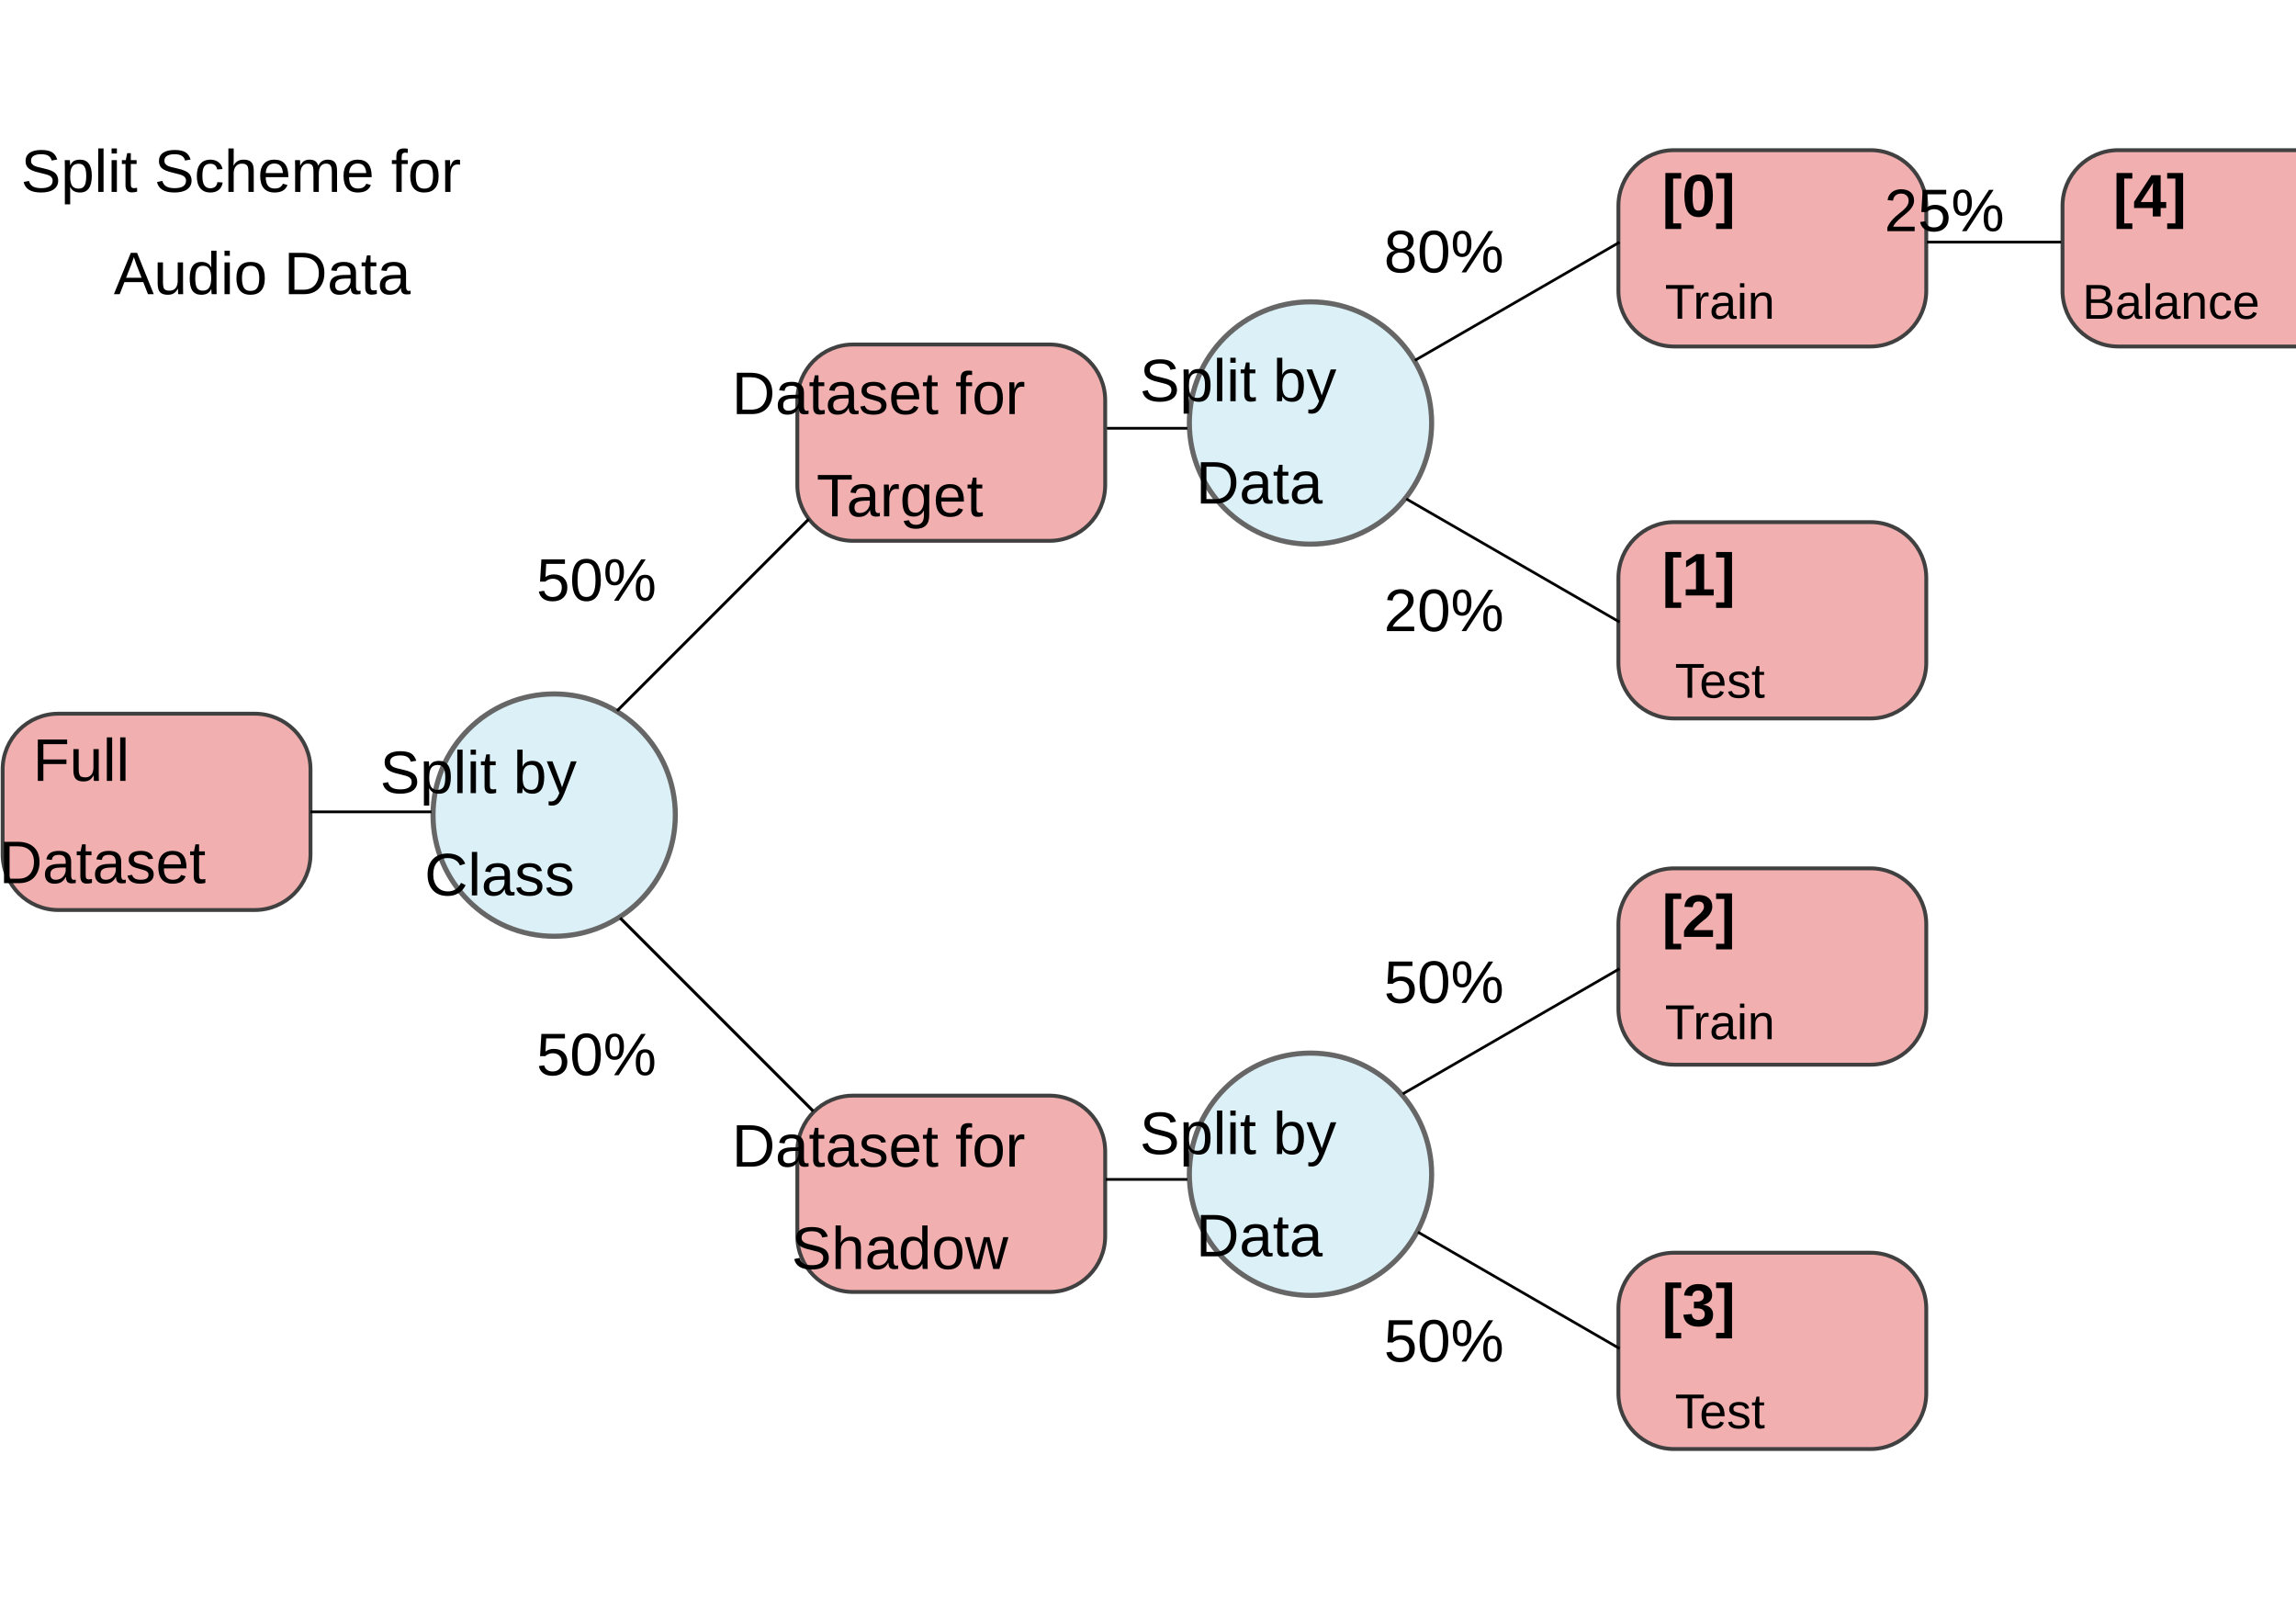
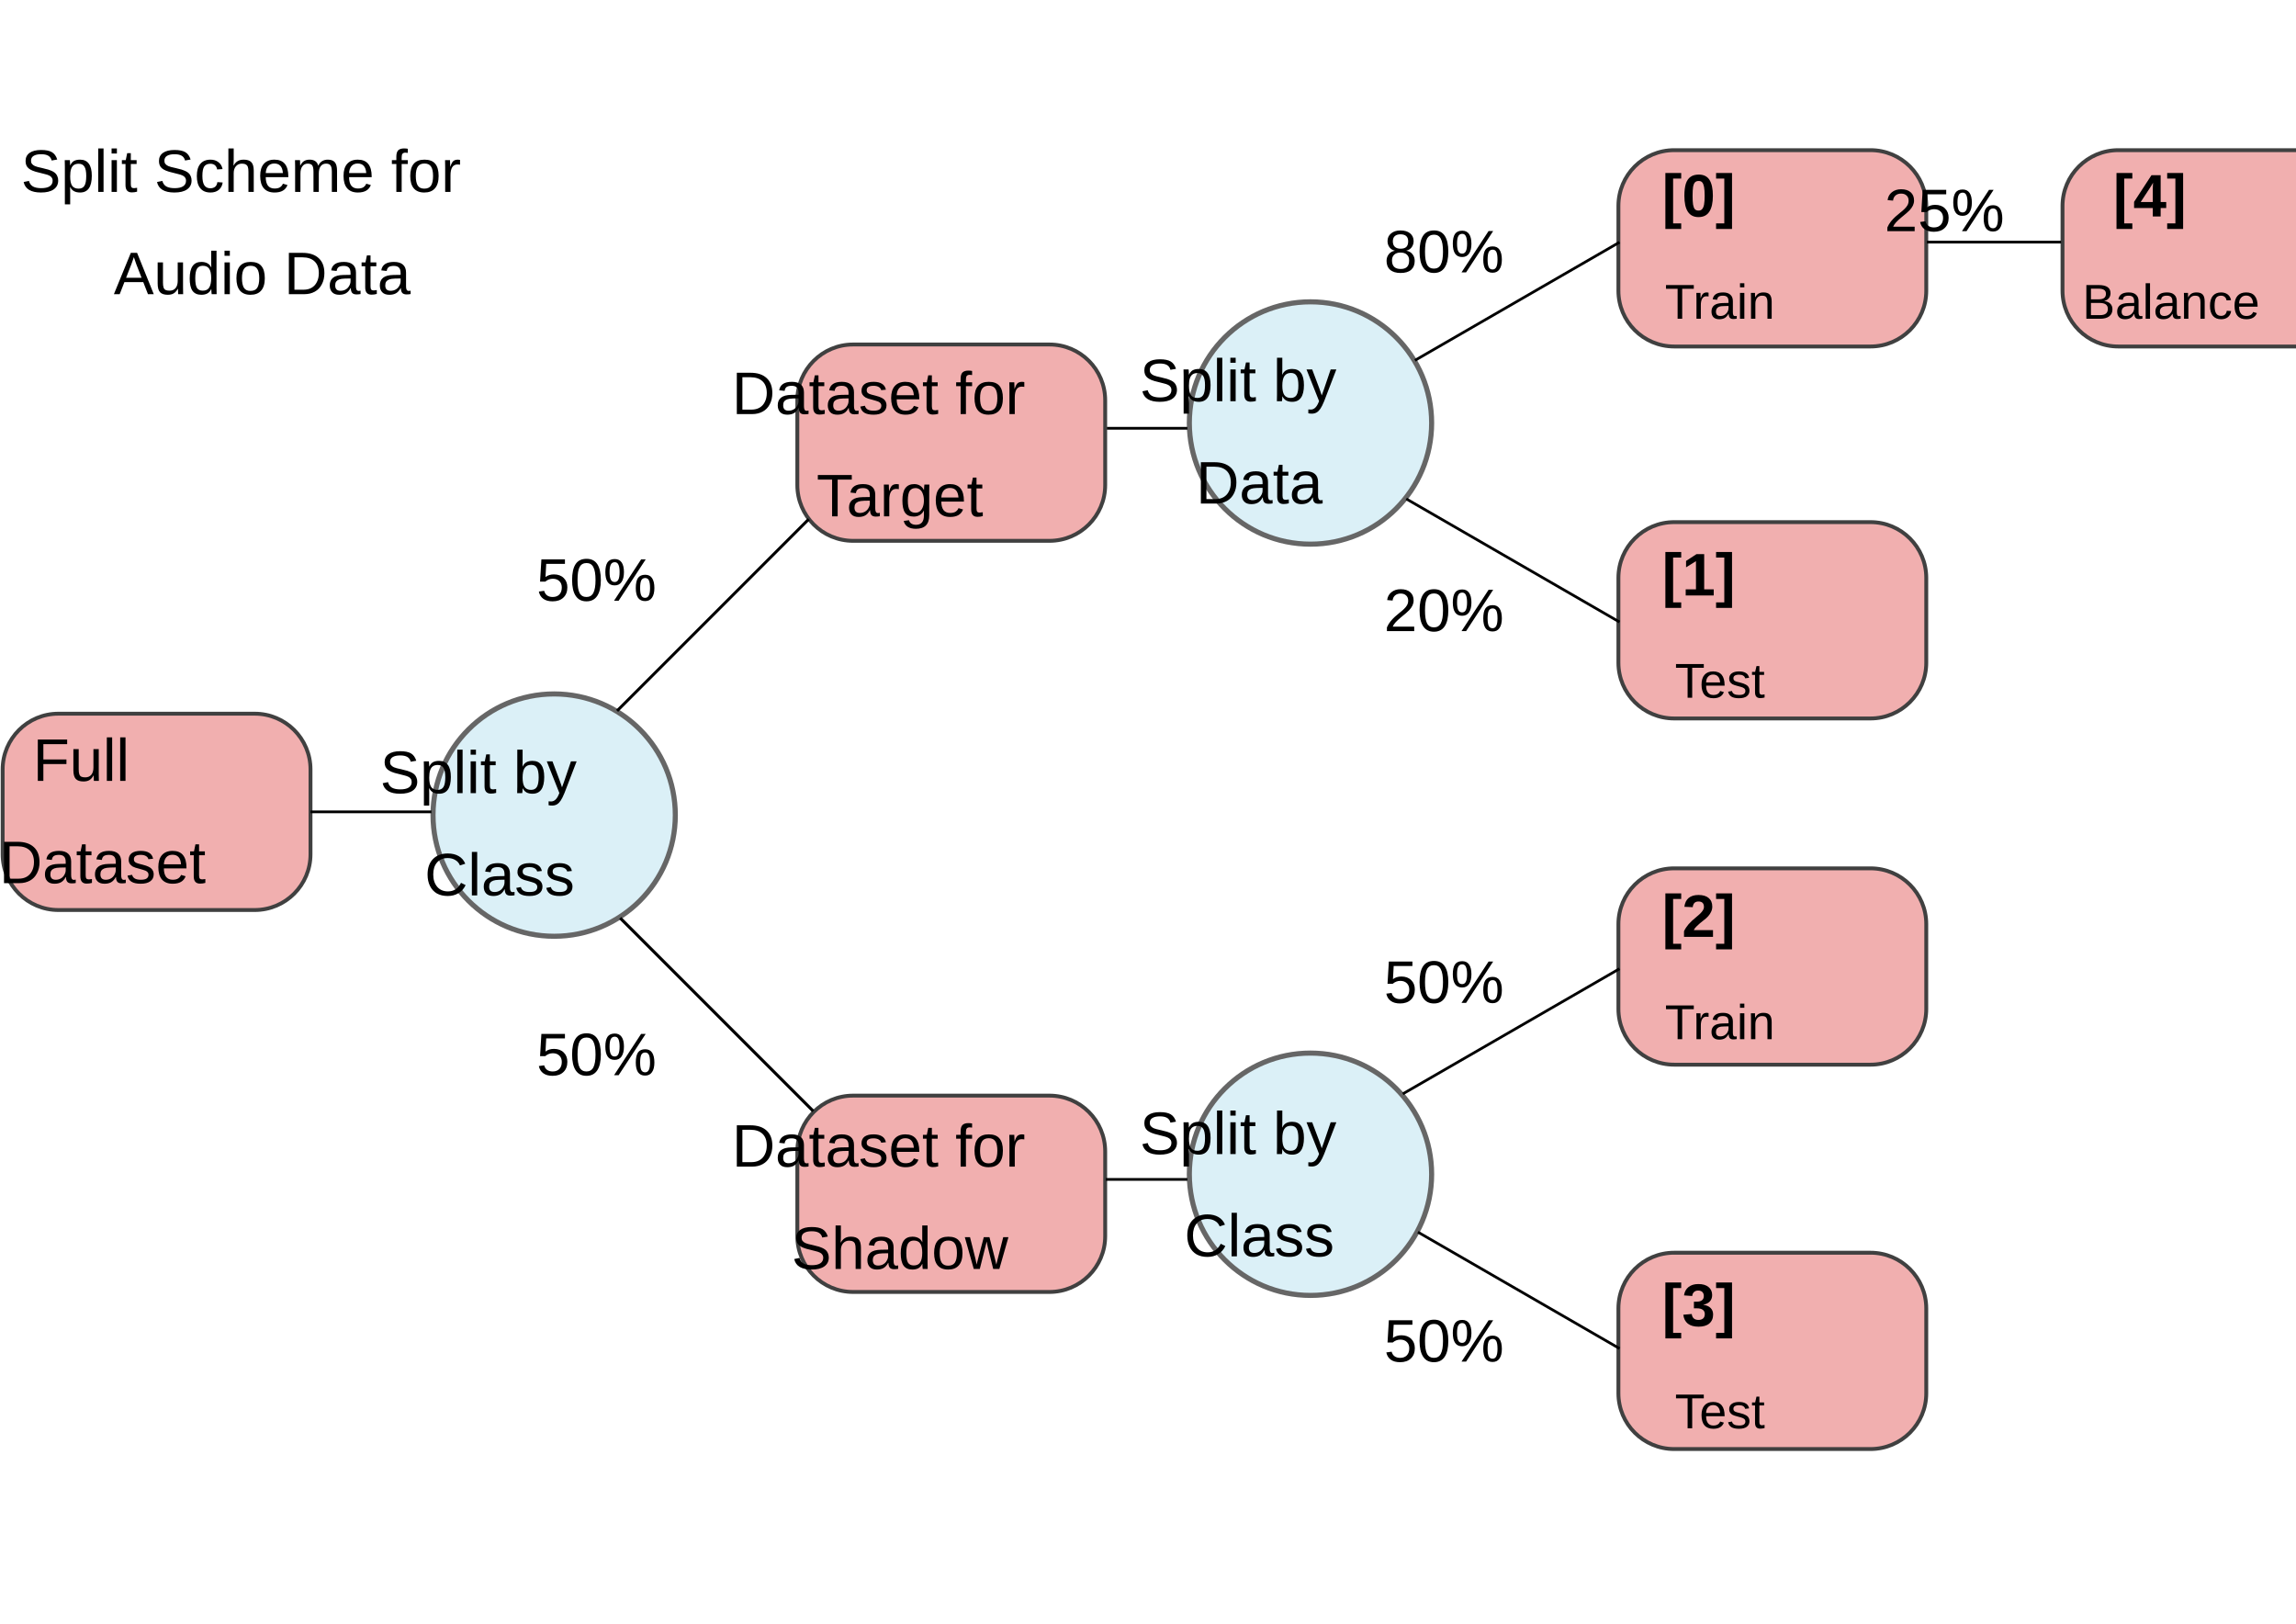
<svg xmlns="http://www.w3.org/2000/svg" width="297mm" height="210mm" viewBox="0 0 297 210" version="1.1" id="svg8">
  <defs id="defs2" />
  <g id="layer1" transform="translate(0,-87)">
    <rect style="opacity:0.75;fill:#d10000;fill-opacity:0.421;fill-rule:nonzero;stroke:#000000;stroke-width:0.5;stroke-linejoin:round;stroke-miterlimit:4;stroke-dasharray:none;stroke-dashoffset:0;stroke-opacity:1;paint-order:markers fill stroke" id="rect815" width="39.823" height="25.391" x="0.342" y="179.305" ry="7.216" />
    <path style="fill:none;stroke:#000000;stroke-width:0.353;stroke-linecap:butt;stroke-linejoin:miter;stroke-miterlimit:4;stroke-dasharray:none;stroke-opacity:1" d="M 40.166,192 H 55.809" id="path825" />
    <circle style="opacity:0.6;fill:#32a8d1;fill-opacity:0.29;fill-rule:nonzero;stroke:#000000;stroke-width:0.659;stroke-linejoin:round;stroke-miterlimit:4;stroke-dasharray:none;stroke-dashoffset:0;stroke-opacity:1;paint-order:markers fill stroke" id="path827" cx="71.685" cy="192.42" r="15.671" />
    <path id="path835" d="M 79.823,178.936 104.613,154.146" style="fill:none;stroke:#000000;stroke-width:0.377;stroke-linecap:butt;stroke-linejoin:miter;stroke-miterlimit:4;stroke-dasharray:none;stroke-opacity:1" />
    <path style="fill:none;stroke:#000000;stroke-width:0.391;stroke-linecap:butt;stroke-linejoin:miter;stroke-miterlimit:4;stroke-dasharray:none;stroke-opacity:1" d="m 80.225,205.733 24.97,24.97" id="path837" />
    <circle style="opacity:0.6;fill:#32a8d1;fill-opacity:0.29;fill-rule:nonzero;stroke:#000000;stroke-width:0.659;stroke-linejoin:round;stroke-miterlimit:4;stroke-dasharray:none;stroke-dashoffset:0;stroke-opacity:1;paint-order:markers fill stroke" id="circle864" cx="169.519" cy="238.87" r="15.671" />
    <path id="path866" d="m 181.464,228.473 28.029,-16.182" style="fill:none;stroke:#000000;stroke-width:0.353;stroke-linecap:butt;stroke-linejoin:miter;stroke-miterlimit:4;stroke-dasharray:none;stroke-opacity:1" />
    <path style="fill:none;stroke:#000000;stroke-width:0.353;stroke-linecap:butt;stroke-linejoin:miter;stroke-miterlimit:4;stroke-dasharray:none;stroke-opacity:1" d="m 183.417,246.355 26.083,15.059" id="path870" />
    <circle r="15.671" cy="141.707" cx="169.519" id="circle872" style="opacity:0.6;fill:#32a8d1;fill-opacity:0.29;fill-rule:nonzero;stroke:#000000;stroke-width:0.659;stroke-linejoin:round;stroke-miterlimit:4;stroke-dasharray:none;stroke-dashoffset:0;stroke-opacity:1;paint-order:markers fill stroke" />
    <path style="fill:none;stroke:#000000;stroke-width:0.353;stroke-linecap:butt;stroke-linejoin:miter;stroke-miterlimit:4;stroke-dasharray:none;stroke-opacity:1" d="m 183.031,133.607 26.467,-15.281" id="path874" />
    <path id="path876" d="m 181.905,151.52 27.589,15.929" style="fill:none;stroke:#000000;stroke-width:0.353;stroke-linecap:butt;stroke-linejoin:miter;stroke-miterlimit:4;stroke-dasharray:none;stroke-opacity:1" />
    <rect ry="7.216" y="249.019" x="209.35" height="25.391" width="39.823" id="rect880" style="opacity:0.75;fill:#d10000;fill-opacity:0.421;fill-rule:nonzero;stroke:#000000;stroke-width:0.5;stroke-linejoin:round;stroke-miterlimit:4;stroke-dasharray:none;stroke-dashoffset:0;stroke-opacity:1;paint-order:markers fill stroke" />
    <rect style="opacity:0.75;fill:#d10000;fill-opacity:0.421;fill-rule:nonzero;stroke:#000000;stroke-width:0.5;stroke-linejoin:round;stroke-miterlimit:4;stroke-dasharray:none;stroke-dashoffset:0;stroke-opacity:1;paint-order:markers fill stroke" id="rect882" width="39.823" height="25.391" x="209.35" y="199.307" ry="7.216" />
    <rect ry="7.216" y="154.529" x="209.35" height="25.391" width="39.823" id="rect884" style="opacity:0.75;fill:#d10000;fill-opacity:0.421;fill-rule:nonzero;stroke:#000000;stroke-width:0.5;stroke-linejoin:round;stroke-miterlimit:4;stroke-dasharray:none;stroke-dashoffset:0;stroke-opacity:1;paint-order:markers fill stroke" />
    <rect style="opacity:0.75;fill:#d10000;fill-opacity:0.421;fill-rule:nonzero;stroke:#000000;stroke-width:0.5;stroke-linejoin:round;stroke-miterlimit:4;stroke-dasharray:none;stroke-dashoffset:0;stroke-opacity:1;paint-order:markers fill stroke" id="rect886" width="39.823" height="25.391" x="209.35" y="106.421" ry="7.216" />
    <path id="path888" d="m 249.251,118.314 h 17.358" style="fill:none;stroke:#000000;stroke-width:0.353;stroke-linecap:butt;stroke-linejoin:miter;stroke-miterlimit:4;stroke-dasharray:none;stroke-opacity:1" />
    <rect ry="7.216" y="106.421" x="266.797" height="25.391" width="39.823" id="rect892" style="opacity:0.75;fill:#d10000;fill-opacity:0.421;fill-rule:nonzero;stroke:#000000;stroke-width:0.5;stroke-linejoin:round;stroke-miterlimit:4;stroke-dasharray:none;stroke-dashoffset:0;stroke-opacity:1;paint-order:markers fill stroke" />
    <rect ry="7.216" y="131.556" x="103.139" height="25.391" width="39.823" id="rect894" style="opacity:0.75;fill:#d10000;fill-opacity:0.421;fill-rule:nonzero;stroke:#000000;stroke-width:0.5;stroke-linejoin:round;stroke-miterlimit:4;stroke-dasharray:none;stroke-dashoffset:0;stroke-opacity:1;paint-order:markers fill stroke" />
    <path style="fill:none;stroke:#000000;stroke-width:0.353;stroke-linecap:butt;stroke-linejoin:miter;stroke-miterlimit:4;stroke-dasharray:none;stroke-opacity:1" d="m 143.182,142.391 h 10.414" id="path896" />
    <rect style="opacity:0.75;fill:#d10000;fill-opacity:0.421;fill-rule:nonzero;stroke:#000000;stroke-width:0.5;stroke-linejoin:round;stroke-miterlimit:4;stroke-dasharray:none;stroke-dashoffset:0;stroke-opacity:1;paint-order:markers fill stroke" id="rect834" width="39.823" height="25.391" x="103.139" y="228.702" ry="7.216" />
    <path id="path836" d="m 143.04,239.538 h 10.556" style="fill:none;stroke:#000000;stroke-width:0.353;stroke-linecap:butt;stroke-linejoin:miter;stroke-miterlimit:4;stroke-dasharray:none;stroke-opacity:1" />
    <text xml:space="preserve" style="font-style:normal;font-weight:normal;font-size:10.583px;line-height:1.25;font-family:sans-serif;letter-spacing:0px;word-spacing:0px;fill:#000000;fill-opacity:1;stroke:none;stroke-width:0.265" x="71.501" y="189.579" id="text835">
      <tspan id="tspan833" x="71.501" y="189.579" style="font-style:normal;font-variant:normal;font-weight:normal;font-stretch:normal;font-size:7.761px;font-family:Arial;-inkscape-font-specification:'Arial, Normal';font-variant-ligatures:normal;font-variant-caps:normal;font-variant-numeric:normal;font-feature-settings:normal;text-align:center;writing-mode:lr-tb;text-anchor:middle;stroke-width:0.265">Split by</tspan>
      <tspan x="71.501" y="202.808" style="font-style:normal;font-variant:normal;font-weight:normal;font-stretch:normal;font-size:7.761px;font-family:Arial;-inkscape-font-specification:'Arial, Normal';font-variant-ligatures:normal;font-variant-caps:normal;font-variant-numeric:normal;font-feature-settings:normal;text-align:center;writing-mode:lr-tb;text-anchor:middle;stroke-width:0.265" id="tspan837">Class</tspan>
    </text>
    <text id="text843" y="236.259" x="169.775" style="font-style:normal;font-weight:normal;font-size:10.583px;line-height:1.25;font-family:sans-serif;letter-spacing:0px;word-spacing:0px;fill:#000000;fill-opacity:1;stroke:none;stroke-width:0.265" xml:space="preserve">
      <tspan style="font-style:normal;font-variant:normal;font-weight:normal;font-stretch:normal;font-size:7.761px;font-family:Arial;-inkscape-font-specification:'Arial, Normal';font-variant-ligatures:normal;font-variant-caps:normal;font-variant-numeric:normal;font-feature-settings:normal;text-align:center;writing-mode:lr-tb;text-anchor:middle;stroke-width:0.265" y="236.259" x="169.775" id="tspan839">Split by</tspan>
-       <tspan id="tspan841" style="font-style:normal;font-variant:normal;font-weight:normal;font-stretch:normal;font-size:7.761px;font-family:Arial;-inkscape-font-specification:'Arial, Normal';font-variant-ligatures:normal;font-variant-caps:normal;font-variant-numeric:normal;font-feature-settings:normal;text-align:center;writing-mode:lr-tb;text-anchor:middle;stroke-width:0.265" y="249.488" x="169.775">Data</tspan>
+       <tspan id="tspan841" style="font-style:normal;font-variant:normal;font-weight:normal;font-stretch:normal;font-size:7.761px;font-family:Arial;-inkscape-font-specification:'Arial, Normal';font-variant-ligatures:normal;font-variant-caps:normal;font-variant-numeric:normal;font-feature-settings:normal;text-align:center;writing-mode:lr-tb;text-anchor:middle;stroke-width:0.265" y="249.488" x="169.775">Class</tspan>
    </text>
    <text xml:space="preserve" style="font-style:normal;font-weight:normal;font-size:10.583px;line-height:1.25;font-family:sans-serif;letter-spacing:0px;word-spacing:0px;fill:#000000;fill-opacity:1;stroke:none;stroke-width:0.265" x="169.775" y="138.893" id="text849">
      <tspan id="tspan845" x="169.775" y="138.893" style="font-style:normal;font-variant:normal;font-weight:normal;font-stretch:normal;font-size:7.761px;font-family:Arial;-inkscape-font-specification:'Arial, Normal';font-variant-ligatures:normal;font-variant-caps:normal;font-variant-numeric:normal;font-feature-settings:normal;text-align:center;writing-mode:lr-tb;text-anchor:middle;stroke-width:0.265">Split by</tspan>
      <tspan x="169.775" y="152.122" style="font-style:normal;font-variant:normal;font-weight:normal;font-stretch:normal;font-size:7.761px;font-family:Arial;-inkscape-font-specification:'Arial, Normal';font-variant-ligatures:normal;font-variant-caps:normal;font-variant-numeric:normal;font-feature-settings:normal;text-align:center;writing-mode:lr-tb;text-anchor:middle;stroke-width:0.265" id="tspan847">Data</tspan>
    </text>
    <text id="text855" y="187.992" x="20.134" style="font-style:normal;font-weight:normal;font-size:10.583px;line-height:1.25;font-family:sans-serif;letter-spacing:0px;word-spacing:0px;fill:#000000;fill-opacity:1;stroke:none;stroke-width:0.265" xml:space="preserve">
      <tspan style="font-style:normal;font-variant:normal;font-weight:normal;font-stretch:normal;font-size:7.761px;font-family:Arial;-inkscape-font-specification:'Arial, Normal';font-variant-ligatures:normal;font-variant-caps:normal;font-variant-numeric:normal;font-feature-settings:normal;text-align:center;writing-mode:lr-tb;text-anchor:middle;stroke-width:0.265" y="187.992" x="20.134" id="tspan859">Full</tspan>
      <tspan style="font-style:normal;font-variant:normal;font-weight:normal;font-stretch:normal;font-size:7.761px;font-family:Arial;-inkscape-font-specification:'Arial, Normal';font-variant-ligatures:normal;font-variant-caps:normal;font-variant-numeric:normal;font-feature-settings:normal;text-align:center;writing-mode:lr-tb;text-anchor:middle;stroke-width:0.265" y="201.221" x="20.134" id="tspan863">Dataset</tspan>
    </text>
    <text xml:space="preserve" style="font-style:normal;font-weight:normal;font-size:10.583px;line-height:1.25;font-family:sans-serif;letter-spacing:0px;word-spacing:0px;fill:#000000;fill-opacity:1;stroke:none;stroke-width:0.265" x="123.284" y="140.556" id="text869">
      <tspan x="123.284" y="140.556" style="font-style:normal;font-variant:normal;font-weight:normal;font-stretch:normal;font-size:7.761px;font-family:Arial;-inkscape-font-specification:'Arial, Normal';font-variant-ligatures:normal;font-variant-caps:normal;font-variant-numeric:normal;font-feature-settings:normal;text-align:center;writing-mode:lr-tb;text-anchor:middle;stroke-width:0.265" id="tspan873">Dataset for</tspan>
      <tspan x="123.284" y="153.785" style="font-style:normal;font-variant:normal;font-weight:normal;font-stretch:normal;font-size:7.761px;font-family:Arial;-inkscape-font-specification:'Arial, Normal';font-variant-ligatures:normal;font-variant-caps:normal;font-variant-numeric:normal;font-feature-settings:normal;text-align:center;writing-mode:lr-tb;text-anchor:middle;stroke-width:0.265" id="tspan887">Target</tspan>
    </text>
    <text id="text883" y="237.885" x="123.284" style="font-style:normal;font-weight:normal;font-size:10.583px;line-height:1.25;font-family:sans-serif;letter-spacing:0px;word-spacing:0px;fill:#000000;fill-opacity:1;stroke:none;stroke-width:0.265" xml:space="preserve">
      <tspan id="tspan881" style="font-style:normal;font-variant:normal;font-weight:normal;font-stretch:normal;font-size:7.761px;font-family:Arial;-inkscape-font-specification:'Arial, Normal';font-variant-ligatures:normal;font-variant-caps:normal;font-variant-numeric:normal;font-feature-settings:normal;text-align:center;writing-mode:lr-tb;text-anchor:middle;stroke-width:0.265" y="237.885" x="123.284">Dataset for</tspan>
      <tspan style="font-style:normal;font-variant:normal;font-weight:normal;font-stretch:normal;font-size:7.761px;font-family:Arial;-inkscape-font-specification:'Arial, Normal';font-variant-ligatures:normal;font-variant-caps:normal;font-variant-numeric:normal;font-feature-settings:normal;text-align:center;writing-mode:lr-tb;text-anchor:middle;stroke-width:0.265" y="251.114" x="123.284" id="tspan891">Shadow</tspan>
    </text>
    <text id="text897" y="164.696" x="84.036" style="font-style:normal;font-weight:normal;font-size:10.583px;line-height:1.25;font-family:sans-serif;letter-spacing:0px;word-spacing:0px;fill:#000000;fill-opacity:1;stroke:none;stroke-width:0.265" xml:space="preserve">
      <tspan id="tspan895" style="font-style:normal;font-variant:normal;font-weight:normal;font-stretch:normal;font-size:7.761px;font-family:Arial;-inkscape-font-specification:'Arial, Normal';font-variant-ligatures:normal;font-variant-caps:normal;font-variant-numeric:normal;font-feature-settings:normal;text-align:center;writing-mode:lr-tb;text-anchor:middle;stroke-width:0.265" y="164.696" x="84.036">50%</tspan>
    </text>
    <text xml:space="preserve" style="font-style:normal;font-weight:normal;font-size:10.583px;line-height:1.25;font-family:sans-serif;letter-spacing:0px;word-spacing:0px;fill:#000000;fill-opacity:1;stroke:none;stroke-width:0.265" x="84.036" y="226.061" id="text903">
      <tspan x="84.036" y="226.061" style="font-style:normal;font-variant:normal;font-weight:normal;font-stretch:normal;font-size:7.761px;font-family:Arial;-inkscape-font-specification:'Arial, Normal';font-variant-ligatures:normal;font-variant-caps:normal;font-variant-numeric:normal;font-feature-settings:normal;text-align:center;writing-mode:lr-tb;text-anchor:middle;stroke-width:0.265" id="tspan901">50%</tspan>
    </text>
    <text id="text907" y="216.707" x="193.664" style="font-style:normal;font-weight:normal;font-size:10.583px;line-height:1.25;font-family:sans-serif;letter-spacing:0px;word-spacing:0px;fill:#000000;fill-opacity:1;stroke:none;stroke-width:0.265" xml:space="preserve">
      <tspan id="tspan905" style="font-style:normal;font-variant:normal;font-weight:normal;font-stretch:normal;font-size:7.761px;font-family:Arial;-inkscape-font-specification:'Arial, Normal';font-variant-ligatures:normal;font-variant-caps:normal;font-variant-numeric:normal;font-feature-settings:normal;text-align:center;writing-mode:lr-tb;text-anchor:middle;stroke-width:0.265" y="216.707" x="193.664">50%</tspan>
    </text>
    <text xml:space="preserve" style="font-style:normal;font-weight:normal;font-size:10.583px;line-height:1.25;font-family:sans-serif;letter-spacing:0px;word-spacing:0px;fill:#000000;fill-opacity:1;stroke:none;stroke-width:0.265" x="193.664" y="263.105" id="text911">
      <tspan x="193.664" y="263.105" style="font-style:normal;font-variant:normal;font-weight:normal;font-stretch:normal;font-size:7.761px;font-family:Arial;-inkscape-font-specification:'Arial, Normal';font-variant-ligatures:normal;font-variant-caps:normal;font-variant-numeric:normal;font-feature-settings:normal;text-align:center;writing-mode:lr-tb;text-anchor:middle;stroke-width:0.265" id="tspan909">50%</tspan>
    </text>
    <text xml:space="preserve" style="font-style:normal;font-weight:normal;font-size:10.583px;line-height:1.25;font-family:sans-serif;letter-spacing:0px;word-spacing:0px;fill:#000000;fill-opacity:1;stroke:none;stroke-width:0.265" x="193.664" y="122.227" id="text915">
      <tspan x="193.664" y="122.227" style="font-style:normal;font-variant:normal;font-weight:normal;font-stretch:normal;font-size:7.761px;font-family:Arial;-inkscape-font-specification:'Arial, Normal';font-variant-ligatures:normal;font-variant-caps:normal;font-variant-numeric:normal;font-feature-settings:normal;text-align:center;writing-mode:lr-tb;text-anchor:middle;stroke-width:0.265" id="tspan913">80%</tspan>
    </text>
    <text id="text919" y="168.625" x="193.664" style="font-style:normal;font-weight:normal;font-size:10.583px;line-height:1.25;font-family:sans-serif;letter-spacing:0px;word-spacing:0px;fill:#000000;fill-opacity:1;stroke:none;stroke-width:0.265" xml:space="preserve">
      <tspan id="tspan917" style="font-style:normal;font-variant:normal;font-weight:normal;font-stretch:normal;font-size:7.761px;font-family:Arial;-inkscape-font-specification:'Arial, Normal';font-variant-ligatures:normal;font-variant-caps:normal;font-variant-numeric:normal;font-feature-settings:normal;text-align:center;writing-mode:lr-tb;text-anchor:middle;stroke-width:0.265" y="168.625" x="193.664">20%</tspan>
    </text>
    <text xml:space="preserve" style="font-style:normal;font-weight:normal;font-size:10.583px;line-height:1.25;font-family:sans-serif;letter-spacing:0px;word-spacing:0px;fill:#000000;fill-opacity:1;stroke:none;stroke-width:0.265" x="229.363" y="208.17" id="text925">
      <tspan id="tspan923" x="229.363" y="208.17" style="font-style:normal;font-variant:normal;font-weight:bold;font-stretch:normal;font-size:7.761px;font-family:Arial;-inkscape-font-specification:'Arial, Normal';font-variant-ligatures:normal;font-variant-caps:normal;font-variant-numeric:normal;font-feature-settings:normal;text-align:center;writing-mode:lr-tb;text-anchor:middle;stroke-width:0.265">[2]</tspan>
      <tspan x="229.363" y="221.399" style="font-style:normal;font-variant:normal;font-weight:normal;font-stretch:normal;font-size:6.35px;font-family:Arial;-inkscape-font-specification:'Arial, Normal';font-variant-ligatures:normal;font-variant-caps:normal;font-variant-numeric:normal;font-feature-settings:normal;text-align:center;writing-mode:lr;text-anchor:middle;stroke-width:0.265" id="tspan929">Train</tspan>
    </text>
    <text id="text939" y="258.496" x="229.363" style="font-style:normal;font-weight:normal;font-size:10.583px;line-height:1.25;font-family:sans-serif;letter-spacing:0px;word-spacing:0px;fill:#000000;fill-opacity:1;stroke:none;stroke-width:0.265" xml:space="preserve">
      <tspan style="font-style:normal;font-variant:normal;font-weight:bold;font-stretch:normal;font-size:7.761px;font-family:Arial;-inkscape-font-specification:'Arial, Normal';font-variant-ligatures:normal;font-variant-caps:normal;font-variant-numeric:normal;font-feature-settings:normal;text-align:center;writing-mode:lr-tb;text-anchor:middle;stroke-width:0.265" y="258.496" x="229.363" id="tspan935">[3]</tspan>
      <tspan id="tspan937" style="font-style:normal;font-variant:normal;font-weight:normal;font-stretch:normal;font-size:6.35px;font-family:Arial;-inkscape-font-specification:'Arial, Normal';font-variant-ligatures:normal;font-variant-caps:normal;font-variant-numeric:normal;font-feature-settings:normal;text-align:center;writing-mode:lr;text-anchor:middle;stroke-width:0.265" y="271.726" x="229.363">Test</tspan>
    </text>
    <text id="text945" y="114.999" x="229.363" style="font-style:normal;font-weight:normal;font-size:10.583px;line-height:1.25;font-family:sans-serif;letter-spacing:0px;word-spacing:0px;fill:#000000;fill-opacity:1;stroke:none;stroke-width:0.265" xml:space="preserve">
      <tspan style="font-style:normal;font-variant:normal;font-weight:bold;font-stretch:normal;font-size:7.761px;font-family:Arial;-inkscape-font-specification:'Arial, Normal';font-variant-ligatures:normal;font-variant-caps:normal;font-variant-numeric:normal;font-feature-settings:normal;text-align:center;writing-mode:lr-tb;text-anchor:middle;stroke-width:0.265" y="114.999" x="229.363" id="tspan941">[0]</tspan>
      <tspan id="tspan943" style="font-style:normal;font-variant:normal;font-weight:normal;font-stretch:normal;font-size:6.35px;font-family:Arial;-inkscape-font-specification:'Arial, Normal';font-variant-ligatures:normal;font-variant-caps:normal;font-variant-numeric:normal;font-feature-settings:normal;text-align:center;writing-mode:lr;text-anchor:middle;stroke-width:0.265" y="128.229" x="229.363">Train</tspan>
    </text>
    <text xml:space="preserve" style="font-style:normal;font-weight:normal;font-size:10.583px;line-height:1.25;font-family:sans-serif;letter-spacing:0px;word-spacing:0px;fill:#000000;fill-opacity:1;stroke:none;stroke-width:0.265" x="229.363" y="164.017" id="text951">
      <tspan id="tspan947" x="229.363" y="164.017" style="font-style:normal;font-variant:normal;font-weight:bold;font-stretch:normal;font-size:7.761px;font-family:Arial;-inkscape-font-specification:'Arial, Normal';font-variant-ligatures:normal;font-variant-caps:normal;font-variant-numeric:normal;font-feature-settings:normal;text-align:center;writing-mode:lr-tb;text-anchor:middle;stroke-width:0.265">[1]</tspan>
      <tspan x="229.363" y="177.246" style="font-style:normal;font-variant:normal;font-weight:normal;font-stretch:normal;font-size:6.35px;font-family:Arial;-inkscape-font-specification:'Arial, Normal';font-variant-ligatures:normal;font-variant-caps:normal;font-variant-numeric:normal;font-feature-settings:normal;text-align:center;writing-mode:lr;text-anchor:middle;stroke-width:0.265" id="tspan949">Test</tspan>
    </text>
    <text id="text957" y="114.999" x="287.719" style="font-style:normal;font-weight:normal;font-size:10.583px;line-height:1.25;font-family:sans-serif;letter-spacing:0px;word-spacing:0px;fill:#000000;fill-opacity:1;stroke:none;stroke-width:0.265" xml:space="preserve">
      <tspan style="font-style:normal;font-variant:normal;font-weight:bold;font-stretch:normal;font-size:7.761px;font-family:Arial;-inkscape-font-specification:'Arial, Normal';font-variant-ligatures:normal;font-variant-caps:normal;font-variant-numeric:normal;font-feature-settings:normal;text-align:center;writing-mode:lr-tb;text-anchor:middle;stroke-width:0.265" y="114.999" x="287.719" id="tspan953">[4]</tspan>
      <tspan id="tspan955" style="font-style:normal;font-variant:normal;font-weight:normal;font-stretch:normal;font-size:6.35px;font-family:Arial;-inkscape-font-specification:'Arial, Normal';font-variant-ligatures:normal;font-variant-caps:normal;font-variant-numeric:normal;font-feature-settings:normal;text-align:center;writing-mode:lr;text-anchor:middle;stroke-width:0.265" y="128.229" x="287.719">Balance</tspan>
    </text>
    <text id="text961" y="116.895" x="258.397" style="font-style:normal;font-weight:normal;font-size:10.583px;line-height:1.25;font-family:sans-serif;letter-spacing:0px;word-spacing:0px;fill:#000000;fill-opacity:1;stroke:none;stroke-width:0.265" xml:space="preserve">
      <tspan id="tspan959" style="font-style:normal;font-variant:normal;font-weight:normal;font-stretch:normal;font-size:7.761px;font-family:Arial;-inkscape-font-specification:'Arial, Normal';font-variant-ligatures:normal;font-variant-caps:normal;font-variant-numeric:normal;font-feature-settings:normal;text-align:center;writing-mode:lr-tb;text-anchor:middle;stroke-width:0.265" y="116.895" x="258.397">25%</tspan>
    </text>
    <text xml:space="preserve" style="font-style:normal;font-weight:normal;font-size:10.583px;line-height:1.25;font-family:sans-serif;letter-spacing:0px;word-spacing:0px;fill:#000000;fill-opacity:1;stroke:none;stroke-width:0.265" x="8.467" y="97.24" id="text965">
      <tspan id="tspan963" x="8.467" y="106.603" style="stroke-width:0.265" />
    </text>
    <text id="text979" y="97.958" x="-92.087" style="font-style:normal;font-weight:normal;font-size:10.583px;line-height:1.25;font-family:sans-serif;letter-spacing:0px;word-spacing:0px;fill:#000000;fill-opacity:1;stroke:none;stroke-width:0.265" xml:space="preserve">
      <tspan id="tspan977" style="font-style:normal;font-variant:normal;font-weight:normal;font-stretch:normal;font-size:7.761px;font-family:Arial;-inkscape-font-specification:'Arial, Normal';font-variant-ligatures:normal;font-variant-caps:normal;font-variant-numeric:normal;font-feature-settings:normal;text-align:start;writing-mode:lr-tb;text-anchor:start;stroke-width:0.265" y="97.958" x="-92.087">Model        Train      Test</tspan>
      <tspan style="font-style:normal;font-variant:normal;font-weight:normal;font-stretch:normal;font-size:7.761px;font-family:Arial;-inkscape-font-specification:'Arial, Normal';font-variant-ligatures:normal;font-variant-caps:normal;font-variant-numeric:normal;font-feature-settings:normal;text-align:start;writing-mode:lr-tb;text-anchor:start;stroke-width:0.265" y="111.187" x="-92.087" id="tspan987">Target          [0]         [1]</tspan>
      <tspan style="font-style:normal;font-variant:normal;font-weight:normal;font-stretch:normal;font-size:7.761px;font-family:Arial;-inkscape-font-specification:'Arial, Normal';font-variant-ligatures:normal;font-variant-caps:normal;font-variant-numeric:normal;font-feature-settings:normal;text-align:start;writing-mode:lr-tb;text-anchor:start;stroke-width:0.265" y="124.416" x="-92.087" id="tspan983">Shadow       [2]         [3]</tspan>
      <tspan style="font-style:normal;font-variant:normal;font-weight:normal;font-stretch:normal;font-size:7.761px;font-family:Arial;-inkscape-font-specification:'Arial, Normal';font-variant-ligatures:normal;font-variant-caps:normal;font-variant-numeric:normal;font-feature-settings:normal;text-align:start;writing-mode:lr-tb;text-anchor:start;stroke-width:0.265" y="137.645" x="-92.087" id="tspan908">Attack       [2]+[3]   [1]+[4]</tspan>
    </text>
    <path id="path989" d="M -94.243,101.777 H -4.251" style="fill:none;stroke:#000000;stroke-width:0.353;stroke-linecap:butt;stroke-linejoin:miter;stroke-miterlimit:4;stroke-dasharray:none;stroke-opacity:1" />
    <text xml:space="preserve" style="font-style:normal;font-weight:normal;font-size:10.583px;line-height:1.25;font-family:sans-serif;letter-spacing:0px;word-spacing:0px;fill:#000000;fill-opacity:1;stroke:none;stroke-width:0.265" x="40.799" y="111.821" id="text900">
      <tspan x="40.799" y="111.821" style="font-style:normal;font-variant:normal;font-weight:normal;font-stretch:normal;font-size:7.761px;font-family:Arial;-inkscape-font-specification:'Arial, Normal';font-variant-ligatures:normal;font-variant-caps:normal;font-variant-numeric:normal;font-feature-settings:normal;text-align:center;writing-mode:lr-tb;text-anchor:middle;stroke-width:0.265" id="tspan911">Split Scheme for</tspan>
      <tspan x="40.799" y="125.05" style="font-style:normal;font-variant:normal;font-weight:normal;font-stretch:normal;font-size:7.761px;font-family:Arial;-inkscape-font-specification:'Arial, Normal';font-variant-ligatures:normal;font-variant-caps:normal;font-variant-numeric:normal;font-feature-settings:normal;text-align:center;writing-mode:lr-tb;text-anchor:middle;stroke-width:0.265" id="tspan916">Audio Data</tspan>
    </text>
-     <rect style="opacity:0.75;fill:#d10000;fill-opacity:0.421;fill-rule:nonzero;stroke:#000000;stroke-width:0.5;stroke-linejoin:round;stroke-miterlimit:4;stroke-dasharray:none;stroke-dashoffset:0;stroke-opacity:1;paint-order:markers fill stroke" id="rect891" width="39.823" height="25.391" x="208.588" y="298.508" ry="7.216" />
-     <text xml:space="preserve" style="font-style:normal;font-weight:normal;font-size:10.583px;line-height:1.25;font-family:sans-serif;letter-spacing:0px;word-spacing:0px;fill:#000000;fill-opacity:1;stroke:none;stroke-width:0.265" x="228.981" y="307.328" id="text898">
-       <tspan id="tspan893" x="228.981" y="307.328" style="font-style:normal;font-variant:normal;font-weight:bold;font-stretch:normal;font-size:7.761px;font-family:Arial;-inkscape-font-specification:'Arial, Normal';font-variant-ligatures:normal;font-variant-caps:normal;font-variant-numeric:normal;font-feature-settings:normal;text-align:center;writing-mode:lr-tb;text-anchor:middle;stroke-width:0.265">[5]</tspan>
-       <tspan x="228.981" y="320.557" style="font-style:normal;font-variant:normal;font-weight:normal;font-stretch:normal;font-size:6.35px;font-family:Arial;-inkscape-font-specification:'Arial, Normal';font-variant-ligatures:normal;font-variant-caps:normal;font-variant-numeric:normal;font-feature-settings:normal;text-align:center;writing-mode:lr-tb;text-anchor:middle;stroke-width:0.265" id="tspan896">Class Test</tspan>
+     <rect style="opacity:0.75;fill:#d10000;fill-opacity:0.421;fill-rule:nonzero;stroke:#000000;stroke-width:0.5;stroke-linejoin:round;stroke-miterlimit:4;stroke-dasharray:none;stroke-dashoffset:0;stroke-opacity:1;paint-order:markers fill stroke" id="rect891" width="39.823" height="25.391" x="208.588" y="300.096" ry="7.216" />
+     <text xml:space="preserve" style="font-style:normal;font-weight:normal;font-size:10.583px;line-height:1.25;font-family:sans-serif;letter-spacing:0px;word-spacing:0px;fill:#000000;fill-opacity:1;stroke:none;stroke-width:0.265" x="228.981" y="308.916" id="text898">
+       <tspan id="tspan893" x="228.981" y="308.916" style="font-style:normal;font-variant:normal;font-weight:bold;font-stretch:normal;font-size:7.761px;font-family:Arial;-inkscape-font-specification:'Arial, Normal';font-variant-ligatures:normal;font-variant-caps:normal;font-variant-numeric:normal;font-feature-settings:normal;text-align:center;writing-mode:lr-tb;text-anchor:middle;stroke-width:0.265">[5]</tspan>
+       <tspan x="228.981" y="322.145" style="font-style:normal;font-variant:normal;font-weight:normal;font-stretch:normal;font-size:6.35px;font-family:Arial;-inkscape-font-specification:'Arial, Normal';font-variant-ligatures:normal;font-variant-caps:normal;font-variant-numeric:normal;font-feature-settings:normal;text-align:center;writing-mode:lr-tb;text-anchor:middle;stroke-width:0.265" id="tspan896">Class Train</tspan>
    </text>
-     <rect ry="7.216" y="298.508" x="0.342" height="25.391" width="39.823" id="rect900" style="opacity:0.75;fill:#d10000;fill-opacity:0.421;fill-rule:nonzero;stroke:#000000;stroke-width:0.5;stroke-linejoin:round;stroke-miterlimit:4;stroke-dasharray:none;stroke-dashoffset:0;stroke-opacity:1;paint-order:markers fill stroke" />
-     <text xml:space="preserve" style="font-style:normal;font-weight:normal;font-size:10.583px;line-height:1.25;font-family:sans-serif;letter-spacing:0px;word-spacing:0px;fill:#000000;fill-opacity:1;stroke:none;stroke-width:0.265" x="20.134" y="307.371" id="text906">
-       <tspan id="tspan902" x="20.134" y="307.371" style="font-style:normal;font-variant:normal;font-weight:normal;font-stretch:normal;font-size:7.761px;font-family:Arial;-inkscape-font-specification:'Arial, Normal';font-variant-ligatures:normal;font-variant-caps:normal;font-variant-numeric:normal;font-feature-settings:normal;text-align:center;writing-mode:lr-tb;text-anchor:middle;stroke-width:0.265">Out</tspan>
-       <tspan id="tspan904" x="20.134" y="320.6" style="font-style:normal;font-variant:normal;font-weight:normal;font-stretch:normal;font-size:7.761px;font-family:Arial;-inkscape-font-specification:'Arial, Normal';font-variant-ligatures:normal;font-variant-caps:normal;font-variant-numeric:normal;font-feature-settings:normal;text-align:center;writing-mode:lr-tb;text-anchor:middle;stroke-width:0.265">Dataset</tspan>
+     <rect ry="7.216" y="300.096" x="0.342" height="25.391" width="39.823" id="rect900" style="opacity:0.75;fill:#d10000;fill-opacity:0.421;fill-rule:nonzero;stroke:#000000;stroke-width:0.5;stroke-linejoin:round;stroke-miterlimit:4;stroke-dasharray:none;stroke-dashoffset:0;stroke-opacity:1;paint-order:markers fill stroke" />
+     <text xml:space="preserve" style="font-style:normal;font-weight:normal;font-size:10.583px;line-height:1.25;font-family:sans-serif;letter-spacing:0px;word-spacing:0px;fill:#000000;fill-opacity:1;stroke:none;stroke-width:0.265" x="20.134" y="308.958" id="text906">
+       <tspan id="tspan902" x="20.134" y="308.958" style="font-style:normal;font-variant:normal;font-weight:normal;font-stretch:normal;font-size:7.761px;font-family:Arial;-inkscape-font-specification:'Arial, Normal';font-variant-ligatures:normal;font-variant-caps:normal;font-variant-numeric:normal;font-feature-settings:normal;text-align:center;writing-mode:lr-tb;text-anchor:middle;stroke-width:0.265">Out</tspan>
+       <tspan id="tspan904" x="20.134" y="322.187" style="font-style:normal;font-variant:normal;font-weight:normal;font-stretch:normal;font-size:7.761px;font-family:Arial;-inkscape-font-specification:'Arial, Normal';font-variant-ligatures:normal;font-variant-caps:normal;font-variant-numeric:normal;font-feature-settings:normal;text-align:center;writing-mode:lr-tb;text-anchor:middle;stroke-width:0.265">Dataset</tspan>
    </text>
-     <path id="path912" d="M 40.166,311.856 H 207.944" style="fill:none;stroke:#000000;stroke-width:0.353;stroke-linecap:butt;stroke-linejoin:miter;stroke-miterlimit:4;stroke-dasharray:none;stroke-opacity:1" />
-     <text xml:space="preserve" style="font-style:normal;font-weight:normal;font-size:10.583px;line-height:1.25;font-family:sans-serif;letter-spacing:0px;word-spacing:0px;fill:#000000;fill-opacity:1;stroke:none;stroke-width:0.265" x="120.375" y="307.988" id="text916">
-       <tspan x="120.375" y="307.988" style="font-style:normal;font-variant:normal;font-weight:normal;font-stretch:normal;font-size:7.761px;font-family:Arial;-inkscape-font-specification:'Arial, Normal';font-variant-ligatures:normal;font-variant-caps:normal;font-variant-numeric:normal;font-feature-settings:normal;text-align:center;writing-mode:lr-tb;text-anchor:middle;stroke-width:0.265" id="tspan914">Size of O([1])</tspan>
+     <path id="path912" d="M 40.166,313.444 H 207.944" style="fill:none;stroke:#000000;stroke-width:0.353;stroke-linecap:butt;stroke-linejoin:miter;stroke-miterlimit:4;stroke-dasharray:none;stroke-opacity:1" />
+     <text xml:space="preserve" style="font-style:normal;font-weight:normal;font-size:10.583px;line-height:1.25;font-family:sans-serif;letter-spacing:0px;word-spacing:0px;fill:#000000;fill-opacity:1;stroke:none;stroke-width:0.265" x="120.375" y="309.576" id="text916">
+       <tspan x="120.375" y="309.576" style="font-style:normal;font-variant:normal;font-weight:normal;font-stretch:normal;font-size:7.761px;font-family:Arial;-inkscape-font-specification:'Arial, Normal';font-variant-ligatures:normal;font-variant-caps:normal;font-variant-numeric:normal;font-feature-settings:normal;text-align:center;writing-mode:lr-tb;text-anchor:middle;stroke-width:0.265" id="tspan914">Size of O([1])</tspan>
    </text>
    <text xml:space="preserve" style="font-style:normal;font-weight:normal;font-size:10.583px;line-height:1.25;font-family:sans-serif;letter-spacing:0px;word-spacing:0px;fill:#000000;fill-opacity:1;stroke:none;stroke-width:0.265" x="-117.222" y="171.777" id="text926">
      <tspan x="-117.222" y="171.777" style="font-style:normal;font-variant:normal;font-weight:normal;font-stretch:normal;font-size:7.761px;font-family:Arial;-inkscape-font-specification:'Arial, Normal';font-variant-ligatures:normal;font-variant-caps:normal;font-variant-numeric:normal;font-feature-settings:normal;text-align:start;writing-mode:lr-tb;text-anchor:start;stroke-width:0.265" id="tspan918">Model                    Train      Test</tspan>
      <tspan id="tspan920" x="-117.222" y="185.006" style="font-style:normal;font-variant:normal;font-weight:normal;font-stretch:normal;font-size:7.761px;font-family:Arial;-inkscape-font-specification:'Arial, Normal';font-variant-ligatures:normal;font-variant-caps:normal;font-variant-numeric:normal;font-feature-settings:normal;text-align:start;writing-mode:lr-tb;text-anchor:start;stroke-width:0.265">Target                      [0]         [1]</tspan>
      <tspan id="tspan922" x="-117.222" y="198.235" style="font-style:normal;font-variant:normal;font-weight:normal;font-stretch:normal;font-size:7.761px;font-family:Arial;-inkscape-font-specification:'Arial, Normal';font-variant-ligatures:normal;font-variant-caps:normal;font-variant-numeric:normal;font-feature-settings:normal;text-align:start;writing-mode:lr-tb;text-anchor:start;stroke-width:0.265">Shadow                   [2]         [3]</tspan>
      <tspan id="tspan924" x="-117.222" y="211.464" style="font-style:normal;font-variant:normal;font-weight:normal;font-stretch:normal;font-size:7.761px;font-family:Arial;-inkscape-font-specification:'Arial, Normal';font-variant-ligatures:normal;font-variant-caps:normal;font-variant-numeric:normal;font-feature-settings:normal;text-align:start;writing-mode:lr-tb;text-anchor:start;stroke-width:0.265">Utterance Attack   [2]+[3]   [1]+[4]</tspan>
-       <tspan x="-117.222" y="224.693" style="font-style:normal;font-variant:normal;font-weight:normal;font-stretch:normal;font-size:7.761px;font-family:Arial;-inkscape-font-specification:'Arial, Normal';font-variant-ligatures:normal;font-variant-caps:normal;font-variant-numeric:normal;font-feature-settings:normal;text-align:start;writing-mode:lr-tb;text-anchor:start;stroke-width:0.265" id="tspan928">Class Attack          [2]+[5]   [4]+[5]</tspan>
+       <tspan x="-117.222" y="224.693" style="font-style:normal;font-variant:normal;font-weight:normal;font-stretch:normal;font-size:7.761px;font-family:Arial;-inkscape-font-specification:'Arial, Normal';font-variant-ligatures:normal;font-variant-caps:normal;font-variant-numeric:normal;font-feature-settings:normal;text-align:start;writing-mode:lr-tb;text-anchor:start;stroke-width:0.265" id="tspan928">Class Attack          [2]+[5]   [4]+[6]</tspan>
    </text>
  </g>
</svg>
